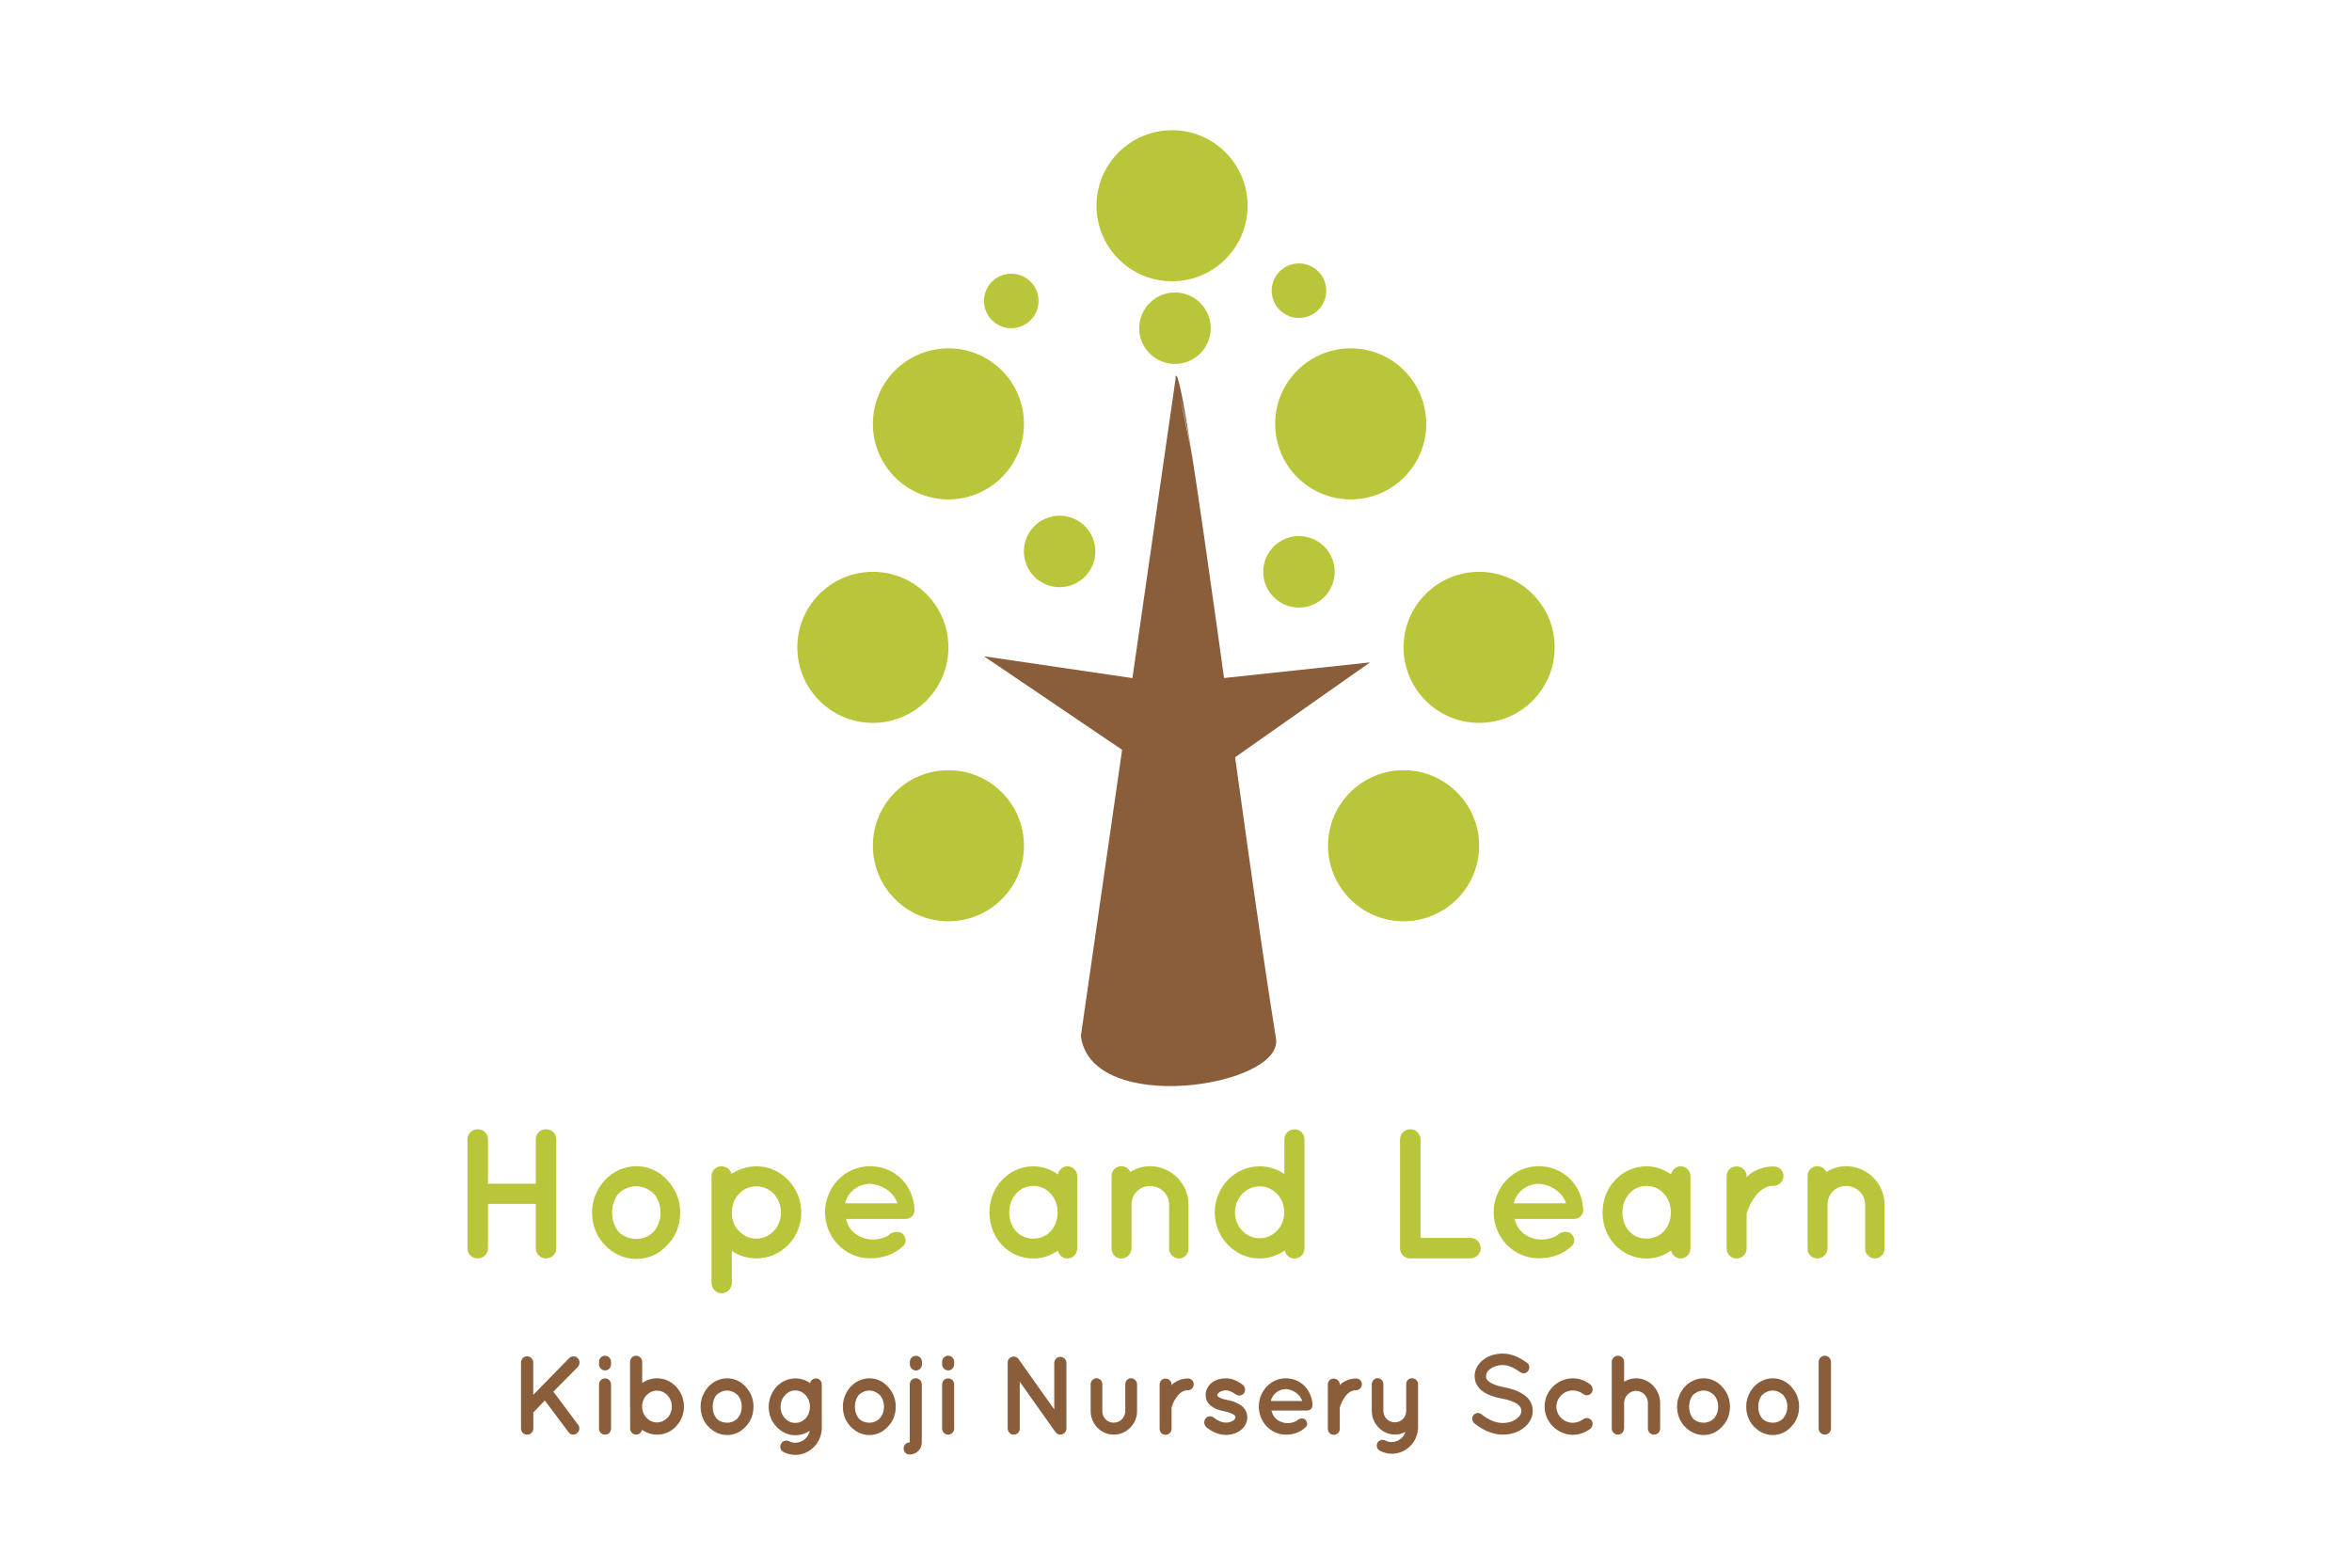
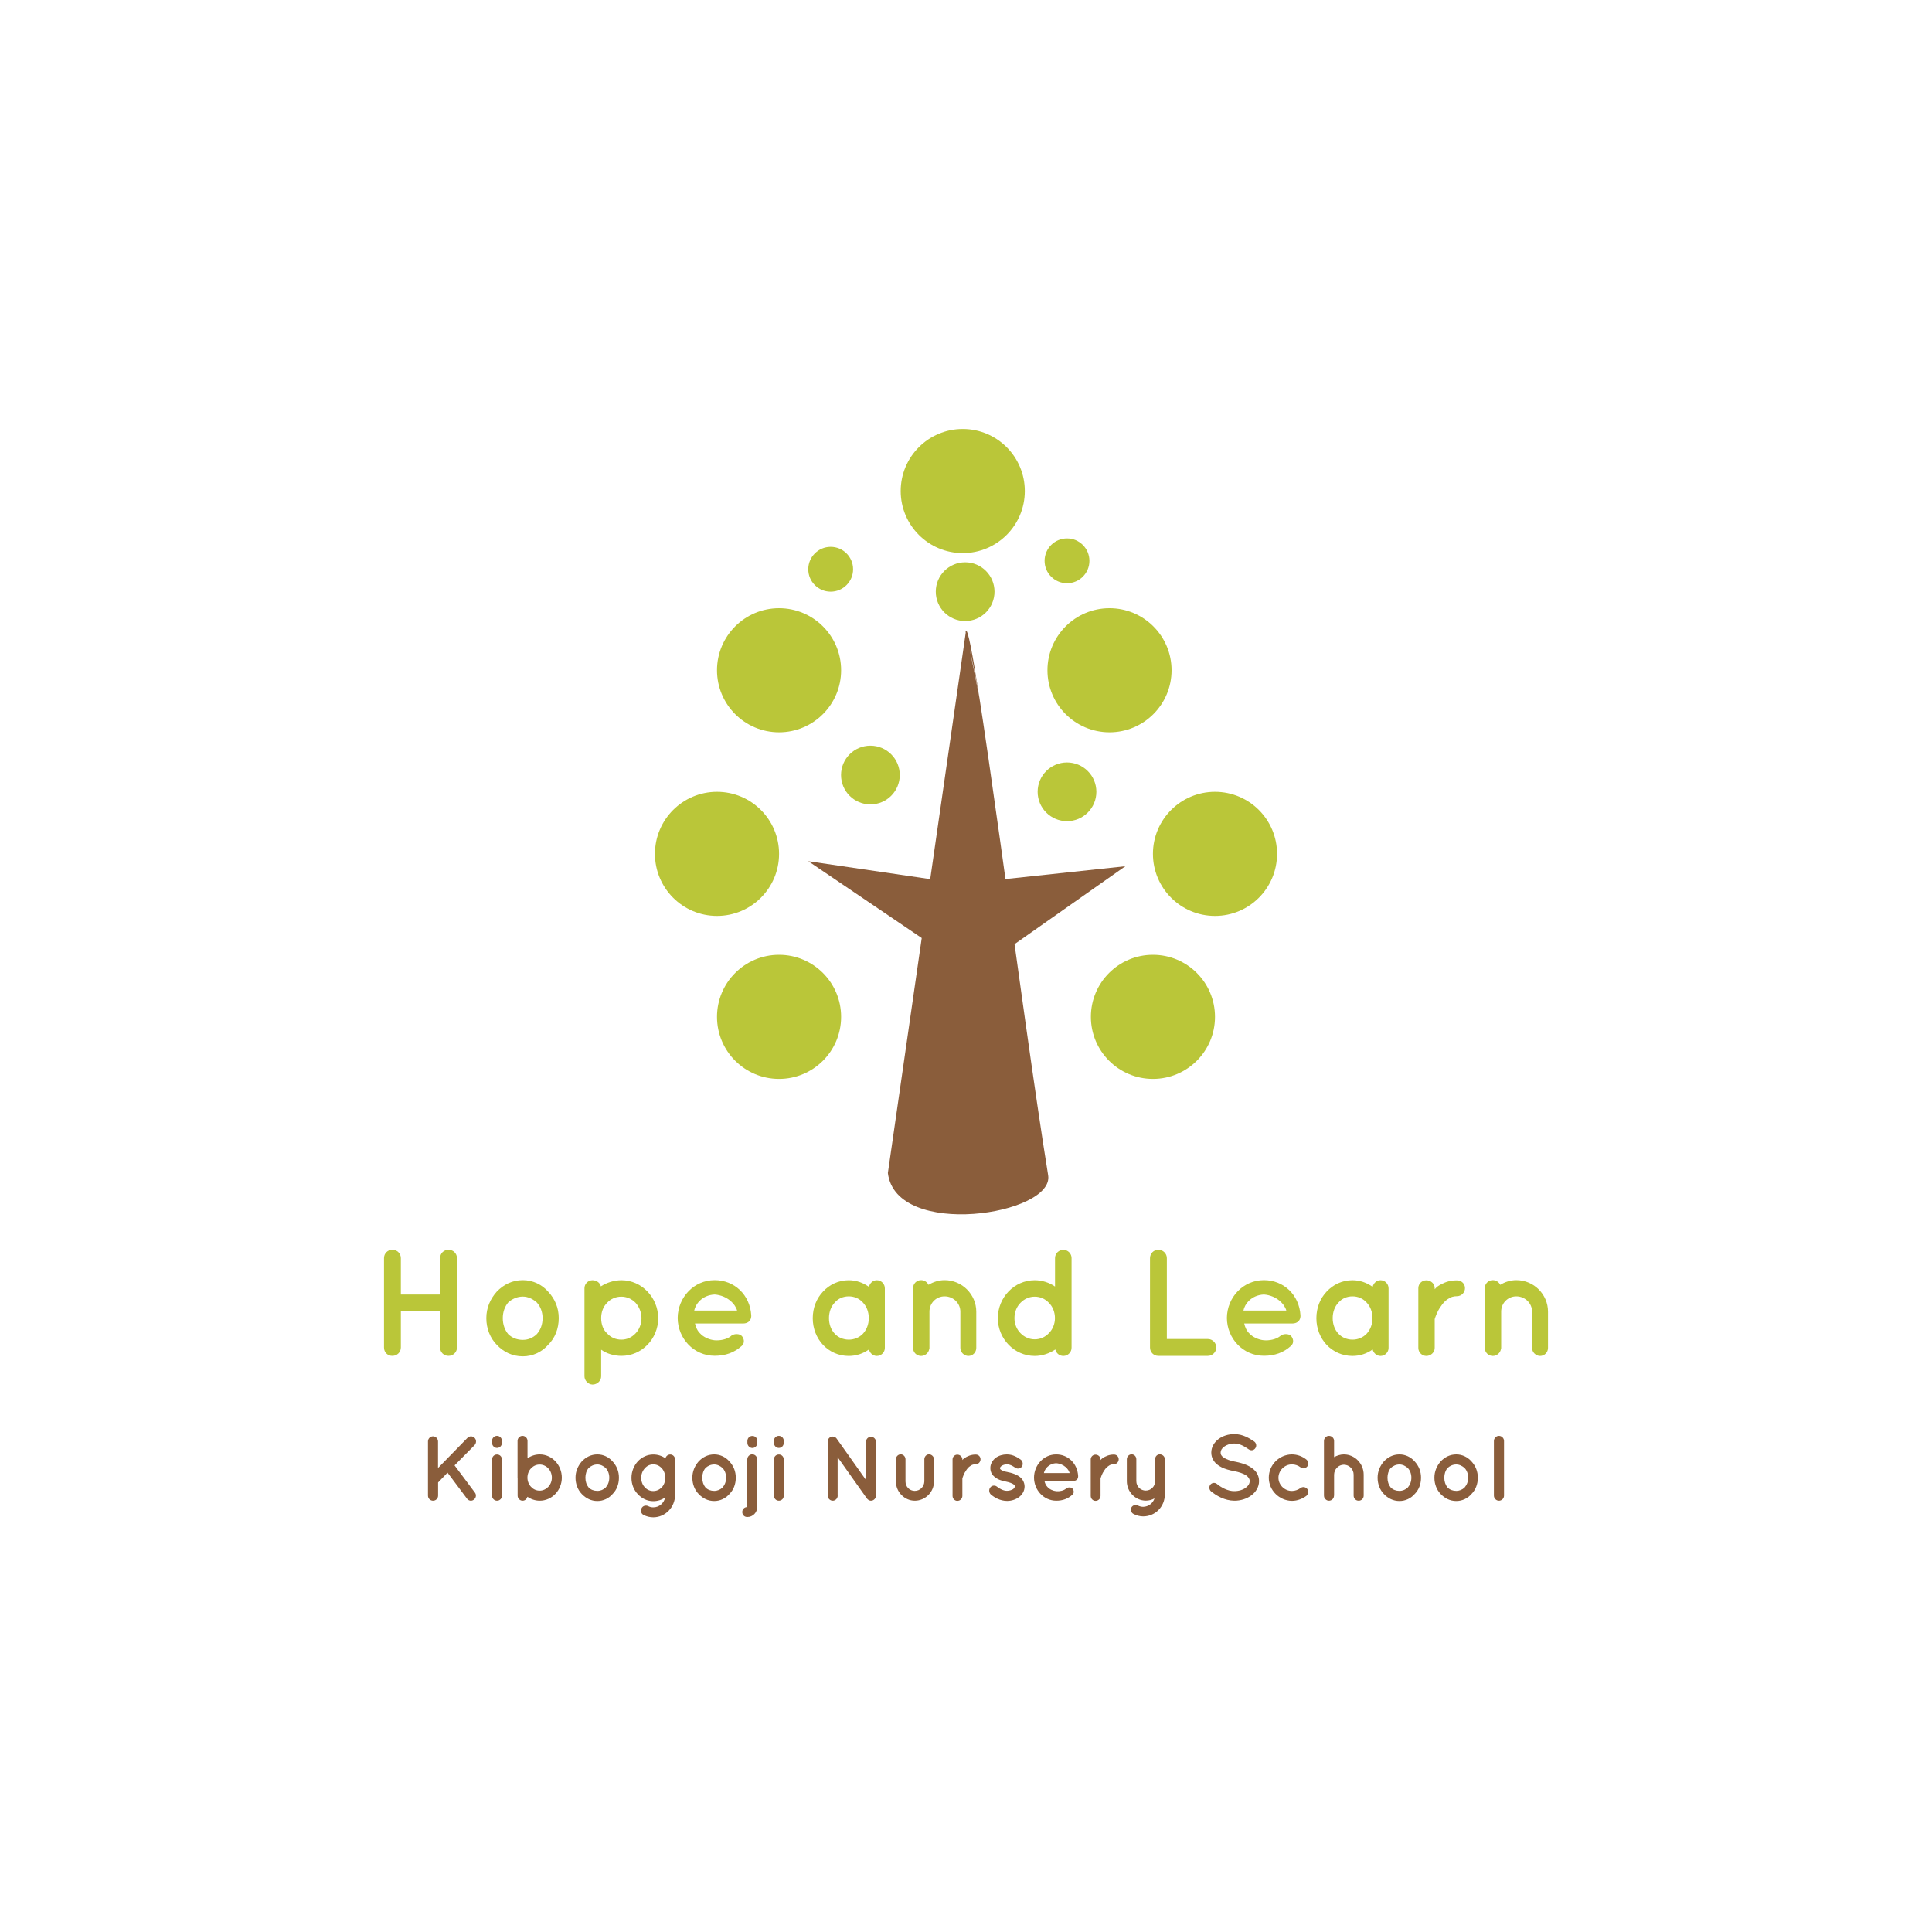
- <svg xmlns="http://www.w3.org/2000/svg" version="1.1" width="150px" height="100px" x="0px" y="0px" viewBox="0 0 250 150" style="enable-background:new 0 0 250 150;" xml:space="preserve">
+ <svg xmlns="http://www.w3.org/2000/svg" version="1.1" width="100px" height="100px" x="0px" y="0px" viewBox="0 0 250 150" style="enable-background:new 0 0 250 150;" xml:space="preserve">
  <style type="text/css">
	.st0{fill:#8A5D3B;}
	.st1{fill:#BAC639;}
</style>
  <g id="Steam">
</g>
  <g id="Motto">
</g>
  <g id="Circles">
</g>
  <g id="branch">
    <g>
      <path class="st0" d="M126.75,40.36c-1.3-7.47-2-8.59-1.75-8.74c1-0.58,7.24,49.57,10.63,70.46c0.83,5.11-19.69,8.31-20.74-0.29    L125,31.62" />
      <circle class="st1" cx="100.81" cy="81.58" r="8.03" />
      <circle class="st1" cx="92.78" cy="60.49" r="8.03" />
      <circle class="st1" cx="100.81" cy="36.73" r="8.03" />
      <circle class="st1" cx="143.57" cy="36.73" r="8.03" />
      <circle class="st1" cx="124.89" cy="26.56" r="3.8" />
      <circle class="st1" cx="112.63" cy="50.29" r="3.8" />
      <circle class="st1" cx="138.07" cy="52.46" r="3.8" />
      <circle class="st1" cx="138.07" cy="22.57" r="2.9" />
      <circle class="st1" cx="107.49" cy="23.66" r="2.9" />
      <circle class="st1" cx="124.58" cy="13.54" r="8.03" />
      <circle class="st1" cx="157.22" cy="60.49" r="8.03" />
      <circle class="st1" cx="149.19" cy="81.58" r="8.03" />
      <polygon class="st0" points="124.68,64.33 128.47,74.15 145.62,62.09   " />
      <polygon class="st0" points="121.9,73.16 125.2,64.47 104.59,61.44   " />
    </g>
    <g>
      <path class="st1" d="M49.69,124.38V112.8c0-0.61,0.47-1.08,1.08-1.08c0.61,0,1.1,0.47,1.1,1.08v4.71h5.08v-4.71    c0-0.61,0.47-1.08,1.08-1.08c0.61,0,1.1,0.47,1.1,1.08v11.57c0,0.61-0.49,1.08-1.1,1.08c-0.61,0-1.08-0.47-1.08-1.08v-4.71h-5.08    v4.71c0,0.61-0.49,1.08-1.1,1.08C50.16,125.46,49.69,124.99,49.69,124.38z" />
      <path class="st1" d="M64.28,124.02c-0.84-0.86-1.35-2.08-1.35-3.45c0-1.33,0.51-2.49,1.35-3.43c0.88-0.92,2.02-1.49,3.37-1.49    c1.29,0,2.47,0.57,3.28,1.49c0.88,0.94,1.37,2.1,1.37,3.43c0,1.37-0.49,2.59-1.37,3.45c-0.8,0.92-1.98,1.49-3.28,1.49    C66.3,125.51,65.16,124.95,64.28,124.02z M65.06,120.57c0,0.84,0.26,1.53,0.71,2.08c0.49,0.47,1.14,0.73,1.88,0.73    c0.69,0,1.31-0.26,1.8-0.73c0.49-0.55,0.76-1.24,0.76-2.08c0-0.8-0.27-1.51-0.76-2.04c-0.49-0.43-1.12-0.75-1.8-0.75    c-0.75,0-1.39,0.31-1.88,0.75C65.32,119.06,65.06,119.77,65.06,120.57z" />
      <path class="st1" d="M75.63,128.09v-7.49c0,0,0,0,0-0.02v-3.88c0-0.57,0.47-1.04,1.04-1.04c0.55,0,1,0.37,1.08,0.8    c0.73-0.47,1.67-0.8,2.67-0.8c2.61,0,4.75,2.24,4.75,4.92c0,2.69-2.14,4.87-4.75,4.87c-0.98,0-1.92-0.29-2.63-0.8v3.45    c0,0.55-0.49,1.06-1.12,1.06C76.1,129.14,75.63,128.63,75.63,128.09z M77.79,120.57c0,0.76,0.25,1.51,0.76,1.96    c0.49,0.55,1.14,0.82,1.86,0.82c0.67,0,1.33-0.27,1.84-0.82c0.45-0.45,0.76-1.2,0.76-1.96c0-0.76-0.31-1.47-0.76-1.98    c-0.51-0.53-1.18-0.8-1.84-0.8c-0.73,0-1.37,0.27-1.86,0.8C78.04,119.1,77.79,119.81,77.79,120.57z" />
      <path class="st1" d="M87.69,120.55c0.02-2.67,2.1-4.9,4.79-4.9c2.55,0,4.57,1.9,4.73,4.55c0,0.02,0,0.06,0,0.1s0,0.14-0.02,0.18    c-0.06,0.47-0.47,0.78-1.02,0.78h-6.24c0.1,0.45,0.31,0.96,0.67,1.29c0.41,0.47,1.2,0.82,1.88,0.88c0.71,0.06,1.55-0.12,2.04-0.49    c0.41-0.43,1.22-0.37,1.47-0.06c0.25,0.27,0.45,0.86,0,1.27c-0.96,0.88-2.12,1.29-3.51,1.29    C89.79,125.44,87.71,123.22,87.69,120.55z M89.83,119.59h5.55c-0.2-0.78-1.2-1.94-2.9-2.08    C90.81,117.59,89.99,118.79,89.83,119.59z" />
      <path class="st1" d="M114.5,120.57v3.85c0,0.57-0.47,1.04-1.04,1.04c-0.51,0-0.9-0.37-1.02-0.84c-0.75,0.53-1.63,0.84-2.61,0.84    c-1.33,0-2.49-0.55-3.33-1.43c-0.84-0.9-1.33-2.12-1.33-3.45c0-1.35,0.49-2.57,1.33-3.45c0.84-0.9,2-1.47,3.33-1.47    c0.98,0,1.86,0.33,2.61,0.86c0.12-0.49,0.51-0.86,1.02-0.86c0.57,0,1.04,0.47,1.04,1.06V120.57z M112.42,120.57    c0-0.82-0.29-1.53-0.76-2.02c-0.47-0.53-1.14-0.8-1.82-0.8c-0.71,0-1.37,0.27-1.82,0.8c-0.47,0.49-0.75,1.2-0.75,2.02    c0,0.8,0.27,1.51,0.75,2.02c0.45,0.49,1.12,0.76,1.82,0.76c0.69,0,1.35-0.27,1.82-0.76C112.13,122.08,112.42,121.38,112.42,120.57    z" />
      <path class="st1" d="M126.33,119.73v4.69c0,0.57-0.45,1.04-1.02,1.04c-0.55,0-1.04-0.47-1.04-1.04v-4.69    c0-1.1-0.92-1.98-2.04-1.98c-1.1,0-1.96,0.88-1.96,1.98v4.69c0,0.06,0,0.12-0.04,0.2c-0.1,0.47-0.53,0.84-1.04,0.84    c-0.59,0-1.04-0.47-1.04-1.04v-4.69v-3.04c0-0.57,0.45-1.04,1.04-1.04c0.41,0,0.78,0.24,0.96,0.61c0.59-0.37,1.32-0.61,2.08-0.61    C124.5,115.65,126.33,117.51,126.33,119.73z" />
      <path class="st1" d="M138.66,124.4c0,0.57-0.47,1.06-1.06,1.06c-0.53,0-0.94-0.37-1.04-0.84c-0.75,0.51-1.69,0.84-2.67,0.84    c-2.65,0-4.77-2.24-4.77-4.88c0-2.69,2.12-4.92,4.77-4.92c0.96,0,1.9,0.31,2.63,0.82v-3.69c0-0.57,0.47-1.06,1.08-1.06    c0.59,0,1.06,0.49,1.06,1.06v7.77c0,0,0,0,0,0.02V124.4z M133.89,117.79c-0.71,0-1.35,0.29-1.84,0.8    c-0.49,0.49-0.78,1.2-0.78,1.98c0,0.75,0.29,1.45,0.78,1.94c0.49,0.51,1.14,0.8,1.84,0.8c0.73,0,1.35-0.29,1.84-0.8    c0.49-0.49,0.78-1.2,0.78-1.94c0-0.78-0.29-1.49-0.78-1.98C135.25,118.08,134.62,117.79,133.89,117.79z" />
      <path class="st1" d="M148.81,124.38V112.8c0-0.59,0.47-1.08,1.08-1.08c0.61,0,1.1,0.49,1.1,1.08v10.47h5.32    c0.57,0,1.08,0.49,1.08,1.1c0,0.59-0.51,1.08-1.08,1.08h-6.36c-0.04,0-0.04,0-0.04,0c-0.02,0-0.02,0-0.02,0    C149.29,125.46,148.81,124.97,148.81,124.38z" />
      <path class="st1" d="M158.76,120.55c0.02-2.67,2.1-4.9,4.79-4.9c2.55,0,4.57,1.9,4.73,4.55c0,0.02,0,0.06,0,0.1s0,0.14-0.02,0.18    c-0.06,0.47-0.47,0.78-1.02,0.78h-6.24c0.1,0.45,0.31,0.96,0.67,1.29c0.41,0.47,1.2,0.82,1.88,0.88c0.71,0.06,1.55-0.12,2.04-0.49    c0.41-0.43,1.22-0.37,1.47-0.06c0.26,0.27,0.45,0.86,0,1.27c-0.96,0.88-2.12,1.29-3.51,1.29    C160.86,125.44,158.78,123.22,158.76,120.55z M160.9,119.59h5.55c-0.2-0.78-1.2-1.94-2.9-2.08    C161.88,117.59,161.05,118.79,160.9,119.59z" />
      <path class="st1" d="M179.68,120.57v3.85c0,0.57-0.47,1.04-1.04,1.04c-0.51,0-0.9-0.37-1.02-0.84c-0.75,0.53-1.63,0.84-2.61,0.84    c-1.33,0-2.49-0.55-3.34-1.43c-0.84-0.9-1.33-2.12-1.33-3.45c0-1.35,0.49-2.57,1.33-3.45c0.84-0.9,2-1.47,3.34-1.47    c0.98,0,1.86,0.33,2.61,0.86c0.12-0.49,0.51-0.86,1.02-0.86c0.57,0,1.04,0.47,1.04,1.06V120.57z M177.6,120.57    c0-0.82-0.29-1.53-0.76-2.02c-0.47-0.53-1.14-0.8-1.82-0.8c-0.71,0-1.37,0.27-1.82,0.8c-0.47,0.49-0.75,1.2-0.75,2.02    c0,0.8,0.27,1.51,0.75,2.02c0.45,0.49,1.12,0.76,1.82,0.76c0.69,0,1.35-0.27,1.82-0.76C177.31,122.08,177.6,121.38,177.6,120.57z" />
      <path class="st1" d="M189.57,116.69c0,0.55-0.45,1.04-1.04,1.04c-0.45,0-0.84,0.12-1.18,0.37c-0.37,0.24-0.67,0.57-0.9,0.94    c-0.47,0.63-0.71,1.37-0.8,1.65v3.73c0,0.57-0.49,1.04-1.08,1.04c-0.57,0-1.04-0.47-1.04-1.04v-7.73c0-0.57,0.47-1.02,1.04-1.02    c0.59,0,1.08,0.45,1.08,1.02v0.14c0.12-0.14,0.27-0.29,0.41-0.39c0.65-0.43,1.49-0.79,2.47-0.76    C189.11,115.67,189.57,116.12,189.57,116.69z" />
      <path class="st1" d="M200.31,119.73v4.69c0,0.57-0.45,1.04-1.02,1.04c-0.55,0-1.04-0.47-1.04-1.04v-4.69    c0-1.1-0.92-1.98-2.04-1.98c-1.1,0-1.96,0.88-1.96,1.98v4.69c0,0.06,0,0.12-0.04,0.2c-0.1,0.47-0.53,0.84-1.04,0.84    c-0.59,0-1.04-0.47-1.04-1.04v-4.69v-3.04c0-0.57,0.45-1.04,1.04-1.04c0.41,0,0.78,0.24,0.96,0.61c0.59-0.37,1.32-0.61,2.08-0.61    C198.49,115.65,200.31,117.51,200.31,119.73z" />
    </g>
    <g>
      <path class="st0" d="M55.38,143.53v-7.01c0-0.35,0.28-0.66,0.65-0.66c0.36,0,0.65,0.31,0.65,0.66v3.44l3.81-3.9    c0.26-0.26,0.66-0.26,0.92,0c0.25,0.25,0.25,0.67,0,0.94l-2.59,2.62l2.61,3.49c0.24,0.28,0.19,0.7-0.09,0.92    c-0.12,0.11-0.26,0.16-0.41,0.16c-0.18,0-0.35-0.08-0.48-0.24l-2.54-3.39l-1.22,1.27v1.7c0,0.36-0.28,0.66-0.65,0.66    C55.66,144.19,55.38,143.89,55.38,143.53z" />
      <path class="st0" d="M64.95,136.7c0,0.36-0.27,0.66-0.64,0.66c-0.35,0-0.64-0.3-0.64-0.66v-0.25c0-0.36,0.28-0.65,0.64-0.65    c0.36,0,0.64,0.29,0.64,0.65V136.7z M64.95,138.87v4.67c0,0.36-0.27,0.65-0.64,0.65c-0.35,0-0.64-0.29-0.64-0.65v-4.67    c0-0.38,0.28-0.66,0.64-0.66C64.68,138.21,64.95,138.49,64.95,138.87z" />
      <path class="st0" d="M66.97,141.21c0-0.01,0-0.01,0-0.01v-4.75c0-0.35,0.28-0.65,0.64-0.65c0.36,0,0.65,0.3,0.65,0.65v2.25    c0.44-0.31,1-0.5,1.58-0.5c1.59,0,2.86,1.37,2.86,3.01c0,1.62-1.27,2.98-2.86,2.98c-0.59,0-1.15-0.2-1.6-0.51    c-0.06,0.29-0.31,0.51-0.62,0.51c-0.35,0-0.64-0.3-0.64-0.65V141.21z M68.25,141.21c0,0.46,0.18,0.89,0.47,1.19    c0.29,0.31,0.67,0.49,1.11,0.49c0.42,0,0.81-0.18,1.11-0.49c0.29-0.3,0.47-0.73,0.47-1.19c0-0.48-0.18-0.91-0.47-1.21    c-0.29-0.31-0.68-0.49-1.11-0.49c-0.44,0-0.81,0.18-1.11,0.49C68.43,140.3,68.25,140.73,68.25,141.21z" />
      <path class="st0" d="M75.28,143.32c-0.51-0.53-0.81-1.27-0.81-2.11c0-0.81,0.31-1.52,0.81-2.1c0.53-0.56,1.21-0.91,2.02-0.91    c0.78,0,1.48,0.35,1.97,0.91c0.53,0.58,0.82,1.28,0.82,2.1c0,0.84-0.29,1.58-0.82,2.11c-0.48,0.56-1.19,0.91-1.97,0.91    C76.49,144.23,75.81,143.88,75.28,143.32z M75.75,141.21c0,0.51,0.15,0.94,0.42,1.27c0.29,0.29,0.68,0.44,1.13,0.44    c0.41,0,0.79-0.16,1.08-0.44c0.29-0.34,0.46-0.76,0.46-1.27c0-0.49-0.16-0.92-0.46-1.25c-0.29-0.26-0.67-0.46-1.08-0.46    c-0.45,0-0.84,0.19-1.13,0.46C75.9,140.28,75.75,140.72,75.75,141.21z" />
      <path class="st0" d="M87.35,141.23v2.23c0,1.57-1.26,2.88-2.82,2.88c-0.44,0-0.87-0.11-1.24-0.3c-0.31-0.14-0.45-0.54-0.28-0.86    c0.15-0.32,0.52-0.44,0.85-0.3c0.2,0.11,0.42,0.17,0.67,0.17c0.77,0,1.39-0.55,1.54-1.28c-0.42,0.3-0.96,0.48-1.54,0.48    c-0.78,0-1.49-0.35-2-0.91c-0.51-0.53-0.82-1.27-0.82-2.11c0-0.83,0.32-1.57,0.82-2.13c0.51-0.54,1.22-0.89,2-0.89    c0.61,0,1.15,0.19,1.58,0.5c0.06-0.29,0.32-0.5,0.62-0.5c0.35,0,0.62,0.29,0.62,0.64v2.39V141.23z M86.09,141.22    c0-0.48-0.19-0.94-0.45-1.22c-0.31-0.34-0.67-0.51-1.12-0.51c-0.41,0-0.8,0.18-1.08,0.51c-0.28,0.29-0.47,0.74-0.47,1.22    c0,0.5,0.19,0.96,0.47,1.23c0.28,0.32,0.67,0.49,1.08,0.49c0.45,0,0.81-0.17,1.12-0.49C85.9,142.18,86.09,141.72,86.09,141.22z" />
      <path class="st0" d="M90.4,143.32c-0.51-0.53-0.81-1.27-0.81-2.11c0-0.81,0.31-1.52,0.81-2.1c0.53-0.56,1.21-0.91,2.02-0.91    c0.78,0,1.48,0.35,1.97,0.91c0.53,0.58,0.82,1.28,0.82,2.1c0,0.84-0.29,1.58-0.82,2.11c-0.48,0.56-1.19,0.91-1.97,0.91    C91.61,144.23,90.93,143.88,90.4,143.32z M90.87,141.21c0,0.51,0.15,0.94,0.42,1.27c0.29,0.29,0.68,0.44,1.13,0.44    c0.41,0,0.79-0.16,1.08-0.44c0.29-0.34,0.46-0.76,0.46-1.27c0-0.49-0.16-0.92-0.46-1.25c-0.29-0.26-0.67-0.46-1.08-0.46    c-0.45,0-0.84,0.19-1.13,0.46C91.02,140.28,90.87,140.72,90.87,141.21z" />
      <path class="st0" d="M96.05,145.65c0-0.35,0.27-0.64,0.65-0.64v-6.16c0-0.37,0.29-0.66,0.64-0.66c0.36,0,0.64,0.29,0.64,0.66v6.16    c0,0.71-0.56,1.29-1.27,1.29C96.33,146.31,96.05,146.04,96.05,145.65z M96.71,136.71v-0.24c0-0.38,0.29-0.66,0.65-0.66    s0.64,0.28,0.64,0.66v0.24c0,0.35-0.28,0.66-0.64,0.66S96.71,137.06,96.71,136.71z" />
      <path class="st0" d="M101.42,136.7c0,0.36-0.27,0.66-0.64,0.66c-0.35,0-0.64-0.3-0.64-0.66v-0.25c0-0.36,0.28-0.65,0.64-0.65    c0.36,0,0.64,0.29,0.64,0.65V136.7z M101.42,138.87v4.67c0,0.36-0.27,0.65-0.64,0.65c-0.35,0-0.64-0.29-0.64-0.65v-4.67    c0-0.38,0.28-0.66,0.64-0.66C101.15,138.21,101.42,138.49,101.42,138.87z" />
      <path class="st0" d="M108.4,143.53c0,0.36-0.29,0.66-0.64,0.66c-0.36,0-0.65-0.3-0.65-0.66v-6.96c0,0,0,0,0-0.01    c-0.01-0.2,0.08-0.42,0.26-0.55c0.29-0.2,0.69-0.14,0.89,0.14l3.8,5.36v-4.94c0-0.35,0.28-0.65,0.64-0.65s0.65,0.3,0.65,0.65v6.96    c0,0.36-0.29,0.66-0.65,0.66c-0.19,0-0.36-0.1-0.48-0.24c-0.02-0.02-0.05-0.05-0.06-0.07l-3.77-5.32V143.53z" />
      <path class="st0" d="M118.38,144.19c-1.34,0-2.45-1.13-2.45-2.49v-2.87c0-0.34,0.28-0.64,0.62-0.64c0.35,0,0.62,0.3,0.62,0.64    v2.87c0,0.68,0.53,1.22,1.2,1.22c0.68,0,1.22-0.54,1.24-1.22v-2.87c0-0.34,0.26-0.64,0.61-0.64c0.33,0,0.64,0.3,0.64,0.64v2.87    C120.86,143.07,119.73,144.19,118.38,144.19z" />
      <path class="st0" d="M126.88,138.83c0,0.34-0.27,0.64-0.62,0.64c-0.27,0-0.51,0.07-0.71,0.23c-0.22,0.14-0.4,0.35-0.54,0.58    c-0.28,0.38-0.42,0.84-0.48,1.01v2.28c0,0.35-0.29,0.64-0.65,0.64c-0.34,0-0.62-0.29-0.62-0.64v-4.72c0-0.35,0.28-0.62,0.62-0.62    c0.35,0,0.65,0.28,0.65,0.62v0.08c0.07-0.08,0.16-0.18,0.25-0.24c0.39-0.26,0.89-0.48,1.48-0.47    C126.61,138.21,126.88,138.49,126.88,138.83z" />
      <path class="st0" d="M128.14,142.48c0.21-0.29,0.62-0.32,0.88-0.1c0.31,0.26,0.84,0.54,1.29,0.53c0.32,0,0.61-0.11,0.8-0.23    c0.16-0.14,0.21-0.26,0.21-0.36c0-0.06-0.01-0.08-0.04-0.12c-0.01-0.04-0.06-0.08-0.15-0.14c-0.16-0.12-0.52-0.25-0.94-0.34h-0.01    c-0.36-0.07-0.72-0.17-1.02-0.31c-0.32-0.16-0.6-0.37-0.81-0.69c-0.13-0.22-0.2-0.48-0.2-0.76c0-0.55,0.31-1.02,0.69-1.32    c0.41-0.29,0.91-0.44,1.45-0.44c0.81,0,1.39,0.4,1.77,0.66c0.28,0.19,0.36,0.59,0.19,0.89c-0.19,0.29-0.58,0.37-0.87,0.17    c-0.38-0.25-0.71-0.44-1.08-0.44c-0.29,0-0.55,0.1-0.71,0.22c-0.15,0.11-0.19,0.22-0.19,0.28c0,0.05,0,0.06,0.02,0.1    c0.01,0.02,0.05,0.07,0.13,0.12c0.15,0.11,0.46,0.22,0.86,0.29l0.01,0.01h0.01c0.39,0.07,0.75,0.18,1.09,0.35    c0.32,0.14,0.64,0.37,0.84,0.71c0.14,0.24,0.22,0.51,0.22,0.79c0,0.59-0.32,1.08-0.74,1.39c-0.42,0.3-0.95,0.48-1.53,0.48    c-0.92-0.01-1.62-0.44-2.09-0.83C127.97,143.15,127.93,142.74,128.14,142.48z" />
      <path class="st0" d="M133.8,141.2c0.01-1.63,1.26-3,2.87-3c1.53,0,2.74,1.16,2.84,2.78c0,0.01,0,0.04,0,0.06    c0,0.02,0,0.08-0.01,0.11c-0.04,0.29-0.28,0.48-0.61,0.48h-3.74c0.06,0.28,0.19,0.59,0.4,0.79c0.25,0.29,0.72,0.5,1.13,0.54    c0.42,0.04,0.93-0.07,1.22-0.3c0.25-0.26,0.73-0.23,0.88-0.04c0.15,0.17,0.27,0.53,0,0.78c-0.58,0.54-1.27,0.79-2.11,0.79    C135.06,144.18,133.81,142.83,133.8,141.2z M135.08,140.61h3.33c-0.12-0.48-0.72-1.19-1.74-1.27    C135.67,139.39,135.18,140.12,135.08,140.61z" />
      <path class="st0" d="M144.76,138.83c0,0.34-0.27,0.64-0.62,0.64c-0.27,0-0.51,0.07-0.71,0.23c-0.22,0.14-0.4,0.35-0.54,0.58    c-0.28,0.38-0.42,0.84-0.48,1.01v2.28c0,0.35-0.29,0.64-0.65,0.64c-0.34,0-0.62-0.29-0.62-0.64v-4.72c0-0.35,0.28-0.62,0.62-0.62    c0.35,0,0.65,0.28,0.65,0.62v0.08c0.07-0.08,0.16-0.18,0.25-0.24c0.39-0.26,0.89-0.48,1.48-0.47    C144.49,138.21,144.76,138.49,144.76,138.83z" />
      <path class="st0" d="M150.73,138.83v2.83v1.7c0,1.61-1.25,2.86-2.81,2.86c-0.42,0-0.86-0.12-1.21-0.3    c-0.33-0.14-0.45-0.52-0.31-0.85c0.15-0.29,0.55-0.42,0.84-0.26c0.22,0.11,0.45,0.17,0.68,0.17c0.69-0.01,1.28-0.47,1.47-1.09    c-0.33,0.19-0.73,0.29-1.12,0.29c-1.35,0-2.46-1.14-2.46-2.52v-2.83c0-0.36,0.29-0.64,0.61-0.64c0.36,0,0.62,0.28,0.62,0.64v2.83    c0,0.69,0.55,1.22,1.22,1.22c0.67,0,1.21-0.53,1.21-1.22v-2.83c0-0.36,0.26-0.64,0.61-0.64    C150.44,138.2,150.73,138.47,150.73,138.83z" />
      <path class="st0" d="M156.62,142.11c0.21-0.26,0.6-0.3,0.86-0.08c0.52,0.43,1.41,0.94,2.25,0.92c0.59,0,1.12-0.18,1.47-0.44    c0.35-0.26,0.51-0.56,0.51-0.86c0-0.16-0.04-0.26-0.11-0.38c-0.07-0.12-0.18-0.24-0.35-0.36c-0.34-0.23-0.92-0.43-1.61-0.56h-0.02    c-0.55-0.11-1.07-0.25-1.52-0.47c-0.45-0.22-0.84-0.51-1.09-0.94c-0.18-0.29-0.27-0.62-0.27-0.98c0-0.72,0.4-1.34,0.94-1.75    c0.55-0.41,1.27-0.64,2.04-0.64c1.13,0,1.97,0.56,2.57,0.96c0.27,0.19,0.35,0.58,0.16,0.85c-0.18,0.29-0.55,0.37-0.84,0.18    c-0.6-0.41-1.18-0.77-1.89-0.77c-0.53,0-1,0.17-1.32,0.41c-0.32,0.24-0.45,0.5-0.45,0.76c0,0.14,0.02,0.24,0.08,0.34    c0.06,0.1,0.16,0.2,0.32,0.31c0.31,0.22,0.84,0.41,1.47,0.53h0.02c0.6,0.12,1.15,0.28,1.62,0.5c0.48,0.24,0.91,0.55,1.18,0.99    c0.18,0.29,0.28,0.65,0.28,1.02c0,0.77-0.42,1.43-1.01,1.86c-0.58,0.43-1.34,0.68-2.18,0.68c-1.27-0.01-2.34-0.66-3.01-1.2    C156.45,142.77,156.42,142.37,156.62,142.11z" />
      <path class="st0" d="M164.18,141.21c0-1.67,1.37-3,2.99-3.01c0.71,0,1.37,0.26,1.87,0.66c0.27,0.22,0.32,0.62,0.13,0.89    c-0.24,0.29-0.61,0.34-0.88,0.12c-0.31-0.23-0.68-0.38-1.12-0.38c-0.95,0-1.74,0.8-1.74,1.73c0,0.92,0.79,1.71,1.74,1.71    c0.42,0,0.81-0.16,1.12-0.38c0.26-0.2,0.65-0.16,0.88,0.13c0.19,0.26,0.14,0.65-0.13,0.89c-0.51,0.37-1.16,0.64-1.87,0.64    C165.55,144.19,164.18,142.85,164.18,141.21z" />
      <path class="st0" d="M172.62,143.53c0,0.37-0.29,0.66-0.66,0.66c-0.29,0-0.54-0.22-0.62-0.49c-0.01-0.05-0.02-0.11-0.02-0.17    v-7.07c0-0.37,0.29-0.66,0.65-0.66c0.36,0,0.66,0.29,0.66,0.66v2.09c0.38-0.2,0.8-0.35,1.26-0.35c1.42,0,2.57,1.19,2.57,2.62v2.71    c0,0.37-0.28,0.66-0.65,0.66s-0.65-0.29-0.65-0.66v-2.71c0-0.71-0.56-1.28-1.27-1.29c-0.69,0.01-1.25,0.59-1.26,1.29V143.53z" />
      <path class="st0" d="M179.07,143.32c-0.51-0.53-0.81-1.27-0.81-2.11c0-0.81,0.31-1.52,0.81-2.1c0.53-0.56,1.21-0.91,2.02-0.91    c0.78,0,1.48,0.35,1.97,0.91c0.53,0.58,0.82,1.28,0.82,2.1c0,0.84-0.29,1.58-0.82,2.11c-0.48,0.56-1.19,0.91-1.97,0.91    C180.28,144.23,179.6,143.88,179.07,143.32z M179.54,141.21c0,0.51,0.15,0.94,0.42,1.27c0.29,0.29,0.68,0.44,1.13,0.44    c0.41,0,0.79-0.16,1.08-0.44c0.29-0.34,0.46-0.76,0.46-1.27c0-0.49-0.16-0.92-0.46-1.25c-0.29-0.26-0.67-0.46-1.08-0.46    c-0.45,0-0.84,0.19-1.13,0.46C179.69,140.28,179.54,140.72,179.54,141.21z" />
      <path class="st0" d="M186.42,143.32c-0.51-0.53-0.81-1.27-0.81-2.11c0-0.81,0.31-1.52,0.81-2.1c0.53-0.56,1.21-0.91,2.02-0.91    c0.78,0,1.48,0.35,1.97,0.91c0.53,0.58,0.82,1.28,0.82,2.1c0,0.84-0.29,1.58-0.82,2.11c-0.48,0.56-1.19,0.91-1.97,0.91    C187.63,144.23,186.95,143.88,186.42,143.32z M186.89,141.21c0,0.51,0.15,0.94,0.42,1.27c0.29,0.29,0.68,0.44,1.13,0.44    c0.41,0,0.79-0.16,1.08-0.44c0.29-0.34,0.46-0.76,0.46-1.27c0-0.49-0.16-0.92-0.46-1.25c-0.29-0.26-0.67-0.46-1.08-0.46    c-0.45,0-0.84,0.19-1.13,0.46C187.04,140.28,186.89,140.72,186.89,141.21z" />
      <path class="st0" d="M193.96,135.8c0.36,0,0.66,0.3,0.66,0.66v7.07c0,0.36-0.29,0.66-0.66,0.66c-0.35,0-0.65-0.3-0.65-0.66v-7.07    C193.31,136.1,193.61,135.8,193.96,135.8z" />
    </g>
  </g>
</svg>
